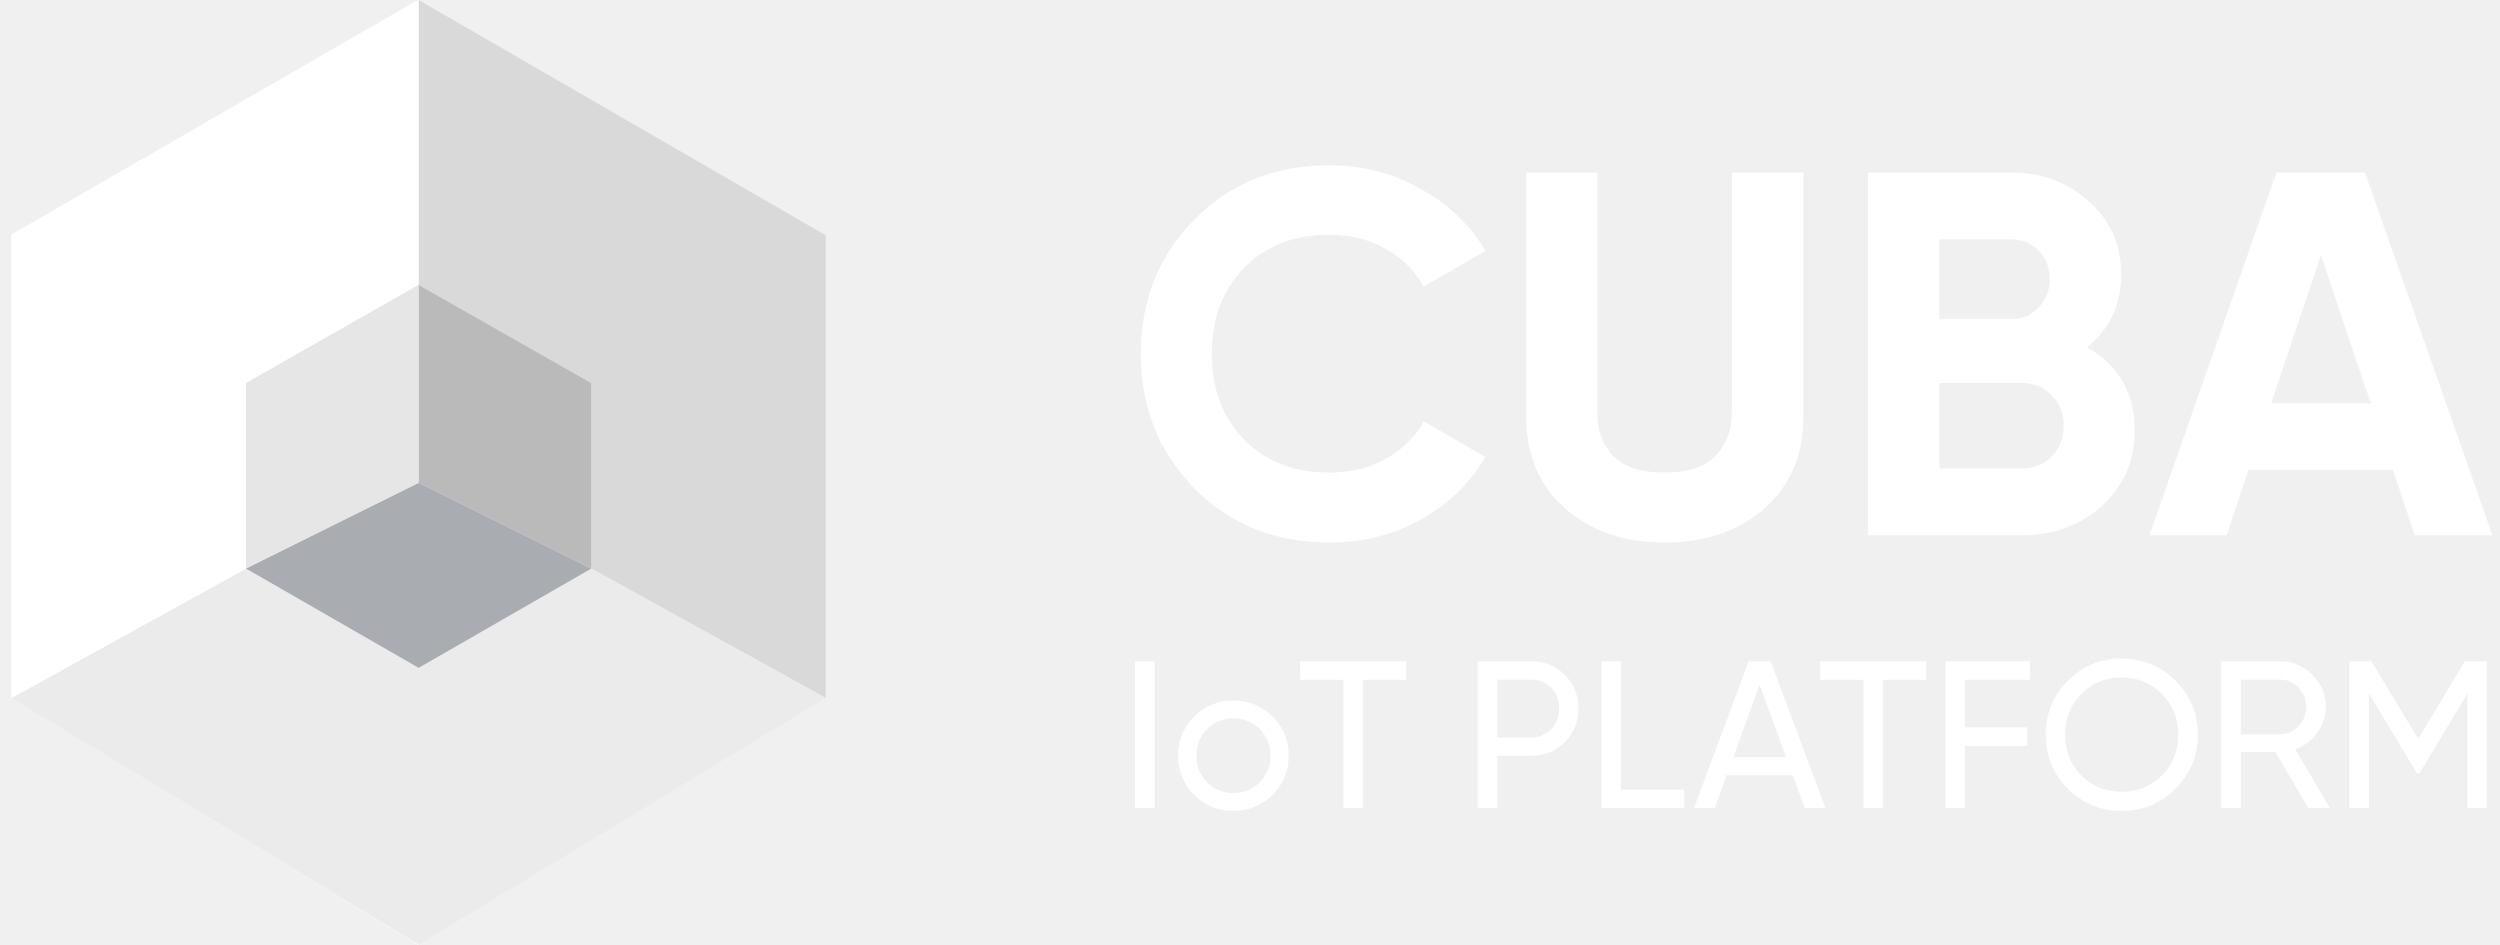
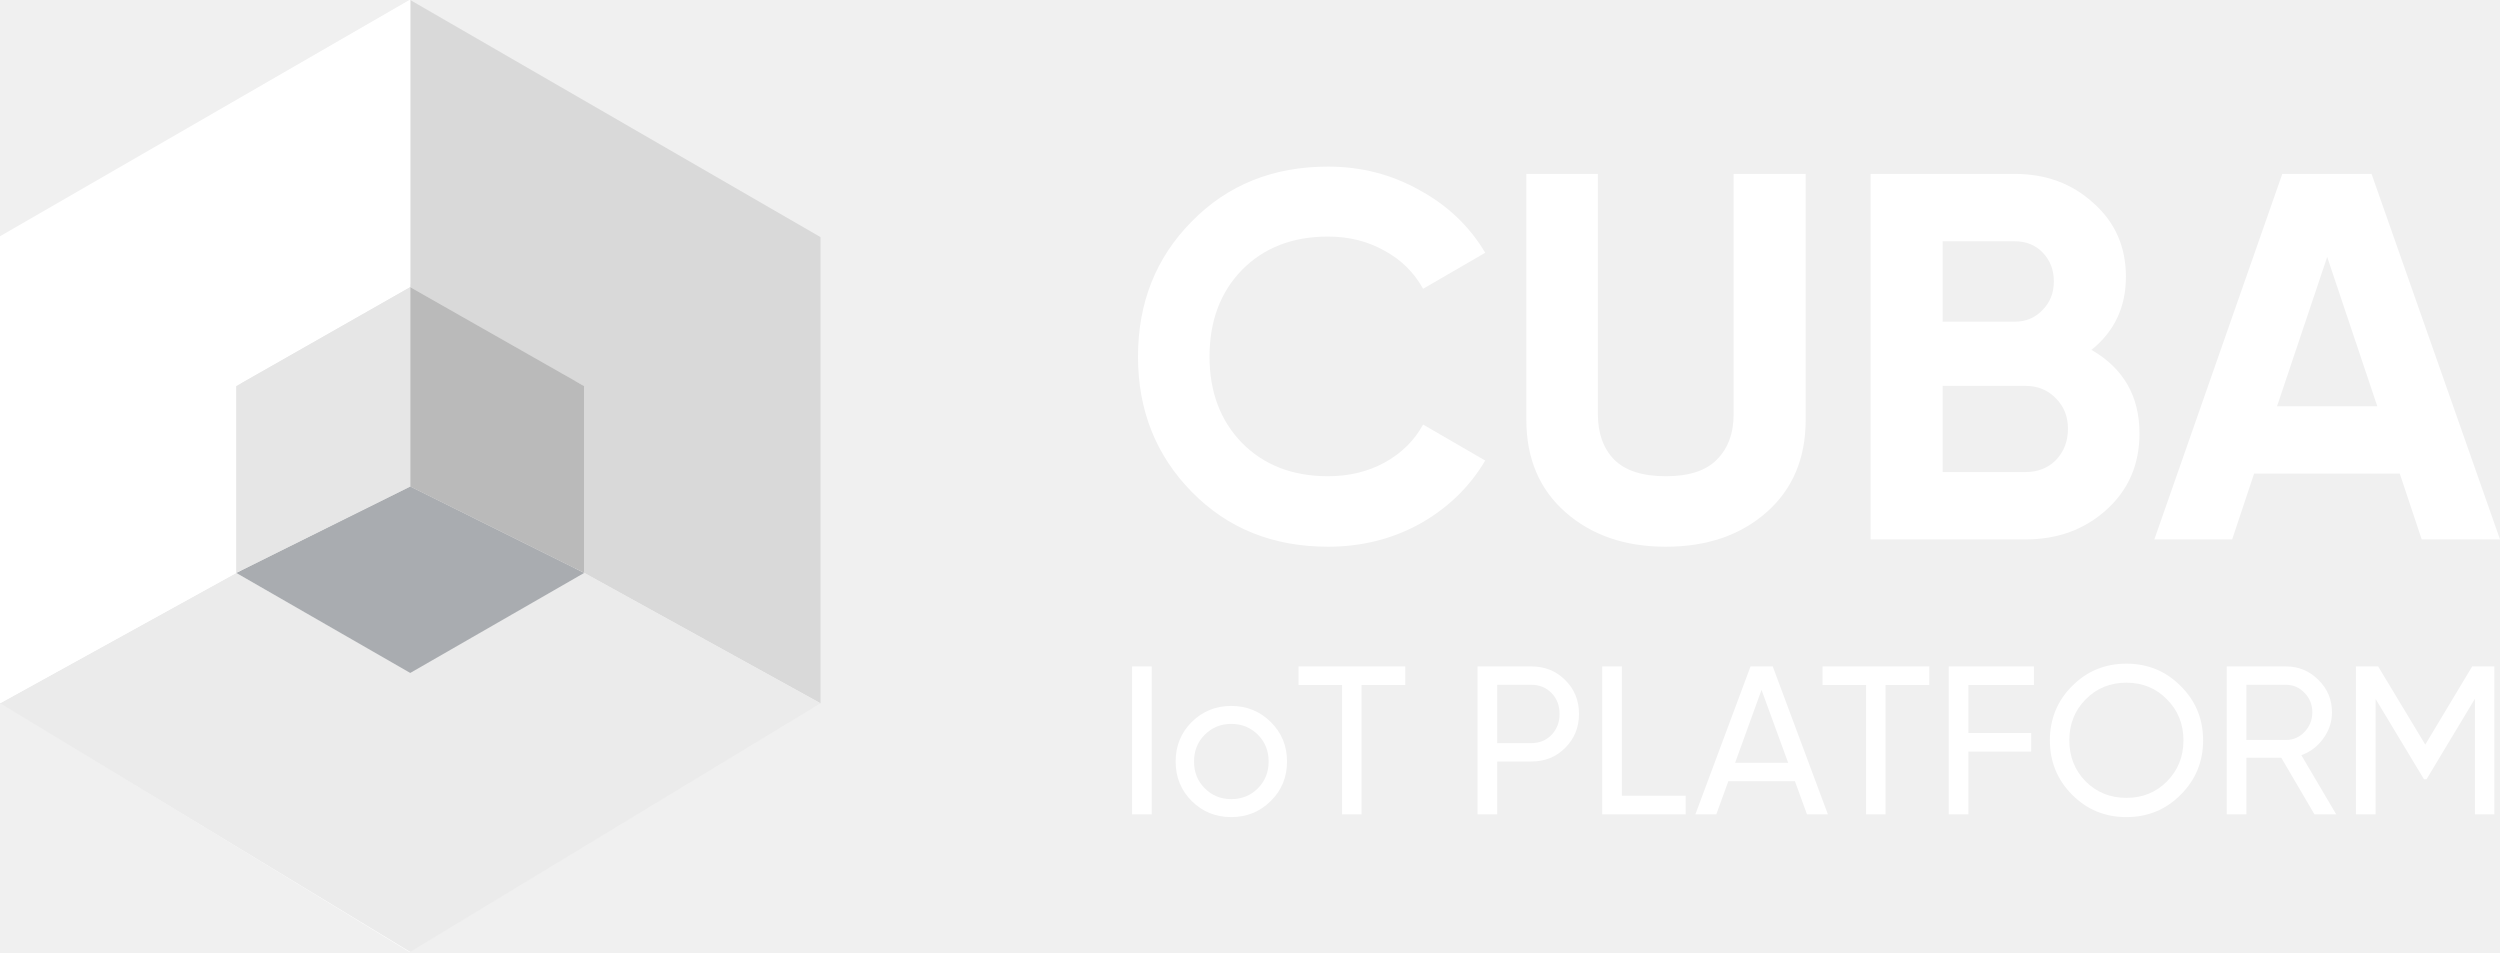
- <svg xmlns="http://www.w3.org/2000/svg" width="217" height="82" fill="none">
-   <path d="M98.514 57.403h1.693v12.743h-1.693V57.403ZM110.459 68.999c-.935.922-2.07 1.383-3.405 1.383s-2.469-.46-3.404-1.383c-.922-.923-1.383-2.057-1.383-3.404 0-1.348.461-2.482 1.383-3.405.935-.922 2.069-1.383 3.404-1.383s2.47.461 3.405 1.383c.934.923 1.401 2.057 1.401 3.405 0 1.347-.467 2.481-1.401 3.404Zm-3.405-.164c.911 0 1.675-.31 2.294-.928.619-.62.929-1.39.929-2.312 0-.923-.31-1.693-.929-2.312-.619-.62-1.383-.929-2.294-.929-.898 0-1.656.31-2.275.929s-.929 1.39-.929 2.312c0 .922.31 1.692.929 2.311.619.62 1.377.929 2.275.929ZM122.047 57.403v1.602h-3.769v11.14h-1.674v-11.14h-3.75v-1.602h9.193ZM132.897 57.403c1.177 0 2.154.394 2.931 1.183.789.777 1.183 1.748 1.183 2.913 0 1.152-.394 2.123-1.183 2.912-.777.79-1.754 1.184-2.931 1.184h-2.931v4.55h-1.693V57.404h4.624Zm0 6.608c.704 0 1.287-.237 1.748-.71.461-.486.692-1.086.692-1.802 0-.729-.231-1.33-.692-1.803-.461-.473-1.044-.71-1.748-.71h-2.931v5.025h2.931ZM140.704 68.544h5.498v1.602h-7.191V57.403h1.693v11.14ZM156.647 70.146l-1.037-2.859h-5.735l-1.037 2.859h-1.802l4.751-12.743h1.911l4.752 12.743h-1.803Zm-6.189-4.442h4.569l-2.294-6.28-2.275 6.28ZM167.184 57.403v1.602h-3.768v11.14h-1.675v-11.14h-3.75v-1.602h9.193ZM176.196 59.005h-5.644v4.132h5.407v1.602h-5.407v5.407h-1.693V57.403h7.337v1.602ZM188.841 68.453c-1.275 1.286-2.834 1.93-4.679 1.93-1.844 0-3.404-.644-4.678-1.93-1.274-1.287-1.912-2.846-1.912-4.679 0-1.845.638-3.404 1.912-4.678 1.274-1.287 2.834-1.93 4.678-1.93 1.845 0 3.404.643 4.679 1.93 1.286 1.274 1.929 2.833 1.929 4.678 0 1.833-.643 3.392-1.929 4.679Zm-8.192-1.147c.947.946 2.118 1.42 3.513 1.42 1.396 0 2.561-.474 3.496-1.42.946-.959 1.419-2.136 1.419-3.532 0-1.408-.473-2.585-1.419-3.532-.935-.958-2.1-1.438-3.496-1.438-1.395 0-2.566.48-3.513 1.438-.935.947-1.402 2.124-1.402 3.532 0 1.396.467 2.573 1.402 3.532ZM200.36 70.146l-2.858-4.88h-3.003v4.88h-1.693V57.403h5.097c1.092 0 2.027.388 2.803 1.165.777.764 1.165 1.693 1.165 2.785a3.73 3.73 0 0 1-.746 2.257 3.894 3.894 0 0 1-1.893 1.438l3.004 5.098h-1.876Zm-5.861-11.16v4.752h3.404c.631 0 1.165-.23 1.602-.692a2.375 2.375 0 0 0 .673-1.693c0-.655-.224-1.214-.673-1.675a2.123 2.123 0 0 0-1.602-.692h-3.404ZM215.858 57.403v12.743h-1.675v-9.958l-4.168 6.936h-.219l-4.169-6.918v9.94h-1.693V57.403h1.912l4.059 6.735 4.042-6.735h1.911ZM115.394 47.092c-4.737 0-8.65-1.574-11.738-4.722-3.088-3.148-4.633-7.031-4.633-11.648 0-4.648 1.545-8.53 4.633-11.649 3.088-3.148 7.001-4.722 11.738-4.722 2.849 0 5.472.674 7.871 2.024 2.429 1.319 4.318 3.118 5.667 5.396l-5.352 3.104a8.166 8.166 0 0 0-3.328-3.283c-1.44-.81-3.059-1.215-4.858-1.215-3.058 0-5.532.96-7.421 2.879-1.858 1.919-2.788 4.407-2.788 7.465 0 3.029.93 5.503 2.788 7.421 1.889 1.92 4.363 2.879 7.421 2.879 1.799 0 3.418-.39 4.858-1.17 1.469-.81 2.578-1.904 3.328-3.283l5.352 3.104c-1.349 2.278-3.223 4.092-5.622 5.442-2.399 1.319-5.037 1.978-7.916 1.978ZM144.483 47.092c-3.508 0-6.386-.989-8.635-2.968-2.249-1.979-3.373-4.632-3.373-7.96V14.98h6.161V35.67c0 1.649.465 2.953 1.395 3.913.959.96 2.443 1.439 4.452 1.439s3.478-.48 4.408-1.44c.959-.959 1.439-2.263 1.439-3.912V14.98h6.206v21.183c0 3.329-1.124 5.982-3.373 7.961s-5.142 2.968-8.68 2.968ZM181.152 30.137c2.759 1.589 4.138 3.988 4.138 7.196 0 2.668-.945 4.857-2.834 6.566-1.889 1.71-4.212 2.564-6.971 2.564h-13.357V14.98h12.413c2.698 0 4.962.84 6.791 2.519 1.859 1.649 2.788 3.763 2.788 6.341 0 2.609-.989 4.708-2.968 6.297Zm-6.611-9.355h-6.207v6.926h6.207c.959 0 1.754-.33 2.383-.99.66-.659.99-1.483.99-2.473 0-.99-.315-1.814-.945-2.474-.629-.66-1.439-.989-2.428-.989Zm.944 19.879c1.05 0 1.919-.345 2.609-1.034.689-.72 1.034-1.62 1.034-2.699 0-1.05-.345-1.919-1.034-2.608-.69-.72-1.559-1.08-2.609-1.08h-7.151v7.421h7.151ZM209.597 46.463l-1.888-5.667H195.16l-1.888 5.667h-6.702l11.019-31.483h7.691l11.064 31.483h-6.747Zm-12.458-11.469h8.636l-4.318-12.863-4.318 12.863ZM36.267 0l35.276 20.473v40.104L36.267 82 1 60.517V20.353L36.267 0Z" fill="#fff" />
-   <path d="m36.165 24.375 14.392 8.308V49.3l-14.392 8.308L21.774 49.3V32.683l14.391-8.308Z" fill="#E6E6E6" />
-   <path d="M36.339 82 1 60.578 21.347 49.35l14.992 8.555 14.991-8.555 20.346 11.232L36.34 82Z" fill="#EBEBEB" />
-   <path d="M71.674 20.423v40.156L51.328 49.35V33.273l-14.992-8.538V0l35.338 20.423Z" fill="#D9D9D9" />
-   <path d="M.998 20.423v40.156L21.344 49.35V33.273l14.992-8.538V0L.998 20.423Z" fill="#fff" />
-   <path d="m36.34 41.906 14.991 7.445-14.992 8.618-14.991-8.618 14.991-7.445Z" fill="#A9ACB0" />
-   <path d="M36.338 41.906v-17.17L51.33 33.26v16.09l-14.992-7.445Z" fill="#BABABA" />
-   <path d="M36.338 41.906v-17.17L21.346 33.26v16.09l14.992-7.445Z" fill="#E6E6E6" />
+ <svg xmlns="http://www.w3.org/2000/svg" width="126" height="48" viewBox="0 0 126 48" fill="none">
+   <path d="M57.057 33.587H58.047V41.043H57.057V33.587Z" fill="white" />
+   <path d="M64.046 40.372C63.499 40.912 62.835 41.182 62.054 41.182C61.273 41.182 60.609 40.912 60.062 40.372C59.522 39.833 59.253 39.169 59.253 38.38C59.253 37.592 59.522 36.928 60.062 36.389C60.609 35.849 61.273 35.579 62.054 35.579C62.835 35.579 63.499 35.849 64.046 36.389C64.593 36.928 64.866 37.592 64.866 38.38C64.866 39.169 64.593 39.833 64.046 40.372ZM62.054 40.276C62.587 40.276 63.034 40.095 63.396 39.733C63.758 39.371 63.939 38.92 63.939 38.38C63.939 37.841 63.758 37.39 63.396 37.028C63.034 36.666 62.587 36.484 62.054 36.484C61.528 36.484 61.085 36.666 60.722 37.028C60.36 37.39 60.179 37.841 60.179 38.38C60.179 38.92 60.36 39.371 60.722 39.733C61.085 40.095 61.528 40.276 62.054 40.276Z" fill="white" />
+   <path d="M70.826 33.587V34.525H68.621V41.043H67.641V34.525H65.447V33.587H70.826Z" fill="white" />
+   <path d="M77.175 33.587C77.864 33.587 78.435 33.818 78.889 34.279C79.351 34.734 79.582 35.302 79.582 35.984C79.582 36.658 79.351 37.226 78.889 37.688C78.435 38.15 77.864 38.38 77.175 38.38H75.46V41.043H74.469V33.587H77.175ZM77.175 37.454C77.587 37.454 77.927 37.315 78.197 37.038C78.467 36.754 78.602 36.403 78.602 35.984C78.602 35.558 78.467 35.206 78.197 34.929C77.927 34.652 77.587 34.514 77.175 34.514H75.46V37.454H77.175Z" fill="white" />
+   <path d="M81.743 40.106H84.959V41.043H80.752V33.587H81.743V40.106Z" fill="white" />
+   <path d="M91.071 41.043L90.464 39.371H87.109L86.502 41.043H85.447L88.227 33.587H89.346L92.126 41.043H91.071ZM87.45 38.444H90.123L88.781 34.77L87.45 38.444Z" fill="white" />
+   <path d="M97.236 33.587V34.525H95.031V41.043H94.051V34.525H91.857V33.587H97.236Z" fill="white" />
+   <path d="M102.509 34.525H99.207V36.942H102.371V37.88H99.207V41.043H98.216V33.587H102.509V34.525Z" fill="white" />
+   <path d="M109.908 40.053C109.162 40.805 108.25 41.182 107.17 41.182C106.091 41.182 105.178 40.805 104.433 40.053C103.687 39.3 103.314 38.387 103.314 37.315C103.314 36.236 103.687 35.323 104.433 34.578C105.178 33.825 106.091 33.449 107.17 33.449C108.25 33.449 109.162 33.825 109.908 34.578C110.66 35.323 111.037 36.236 111.037 37.315C111.037 38.387 110.66 39.3 109.908 40.053ZM105.115 39.382C105.668 39.935 106.354 40.212 107.17 40.212C107.987 40.212 108.669 39.935 109.215 39.382C109.769 38.821 110.046 38.132 110.046 37.315C110.046 36.492 109.769 35.803 109.215 35.249C108.669 34.688 107.987 34.407 107.17 34.407C106.354 34.407 105.668 34.688 105.115 35.249C104.568 35.803 104.294 36.492 104.294 37.315C104.294 38.132 104.568 38.821 105.115 39.382Z" fill="white" />
+   <path d="M116.648 41.043L114.976 38.189H113.218V41.043H112.228V33.587H115.21C115.849 33.587 116.396 33.814 116.85 34.269C117.305 34.716 117.532 35.26 117.532 35.899C117.532 36.381 117.386 36.822 117.095 37.219C116.811 37.617 116.442 37.898 115.988 38.061L117.745 41.043H116.648ZM113.218 34.514V37.294H115.21C115.579 37.294 115.892 37.159 116.147 36.889C116.41 36.612 116.541 36.282 116.541 35.899C116.541 35.515 116.41 35.188 116.147 34.919C115.892 34.649 115.579 34.514 115.21 34.514H113.218Z" fill="white" />
+   <path d="M125.716 33.587V41.043H124.736V35.217L122.297 39.275H122.169L119.73 35.227V41.043H118.739V33.587H119.858L122.233 37.528L124.597 33.587H125.716Z" fill="white" />
+   <path d="M66.934 27.555C64.162 27.555 61.872 26.634 60.066 24.791C58.258 22.949 57.355 20.677 57.355 17.976C57.355 15.257 58.258 12.985 60.066 11.16C61.872 9.318 64.162 8.397 66.934 8.397C68.6 8.397 70.135 8.792 71.539 9.581C72.96 10.353 74.065 11.406 74.855 12.739L71.723 14.555C71.267 13.73 70.618 13.09 69.776 12.634C68.934 12.16 67.986 11.923 66.934 11.923C65.144 11.923 63.697 12.485 62.592 13.607C61.504 14.73 60.96 16.186 60.96 17.976C60.96 19.748 61.504 21.195 62.592 22.318C63.697 23.441 65.144 24.002 66.934 24.002C67.986 24.002 68.934 23.774 69.776 23.318C70.635 22.844 71.284 22.204 71.723 21.397L74.855 23.212C74.065 24.546 72.969 25.607 71.565 26.397C70.162 27.169 68.618 27.555 66.934 27.555Z" fill="white" />
+   <path d="M83.954 27.555C81.901 27.555 80.217 26.976 78.901 25.818C77.585 24.66 76.928 23.107 76.928 21.16V8.765H80.533V20.87C80.533 21.835 80.805 22.598 81.349 23.16C81.91 23.721 82.778 24.002 83.954 24.002C85.129 24.002 85.989 23.721 86.533 23.16C87.094 22.598 87.375 21.835 87.375 20.87V8.765H91.006V21.16C91.006 23.107 90.348 24.66 89.033 25.818C87.717 26.976 86.024 27.555 83.954 27.555Z" fill="white" />
+   <path d="M105.409 17.634C107.023 18.563 107.83 19.967 107.83 21.844C107.83 23.405 107.278 24.686 106.172 25.686C105.067 26.686 103.707 27.186 102.093 27.186H94.278V8.765H101.541C103.12 8.765 104.444 9.257 105.514 10.239C106.602 11.204 107.146 12.441 107.146 13.95C107.146 15.476 106.567 16.704 105.409 17.634ZM101.541 12.16H97.909V16.213H101.541C102.102 16.213 102.567 16.02 102.935 15.634C103.321 15.248 103.514 14.765 103.514 14.186C103.514 13.607 103.33 13.125 102.962 12.739C102.593 12.353 102.12 12.16 101.541 12.16ZM102.093 23.791C102.707 23.791 103.216 23.59 103.62 23.186C104.023 22.765 104.225 22.239 104.225 21.607C104.225 20.993 104.023 20.485 103.62 20.081C103.216 19.66 102.707 19.449 102.093 19.449H97.909V23.791H102.093Z" fill="white" />
+   <path d="M122.053 27.186L120.947 23.87H113.606L112.5 27.186H108.579L115.027 8.765H119.526L126 27.186H122.053ZM114.763 20.476H119.816L117.29 12.95L114.763 20.476Z" fill="white" />
+   <path d="M20.635 0L41.276 11.979V35.444L20.635 47.979L0 35.409V11.908L20.635 0Z" fill="white" />
+   <path d="M20.576 14.262L28.996 19.123V28.846L20.576 33.707L12.155 28.846V19.123L20.576 14.262Z" fill="#E6E6E6" />
+   <path d="M20.676 47.979L0 35.444L11.905 28.876L20.676 33.882L29.448 28.876L41.352 35.448L20.676 47.979Z" fill="#EBEBEB" />
+   <path d="M41.353 11.95V35.445L29.448 28.875V19.468L20.677 14.473V5.72205e-05L41.353 11.95Z" fill="#D9D9D9" />
+   <path d="M0 11.95V35.445L11.905 28.875V19.468L20.677 14.473V5.72205e-05L0 11.95Z" fill="white" />
+   <path d="M20.676 24.519L29.448 28.875L20.676 33.917L11.904 28.875L20.676 24.519Z" fill="#A9ACB0" />
+   <path d="M20.675 24.519V14.473L29.447 19.461V28.875L20.675 24.519Z" fill="#BABABA" />
+   <path d="M20.675 24.519V14.473L11.903 19.461V28.875L20.675 24.519Z" fill="#E6E6E6" />
</svg>
